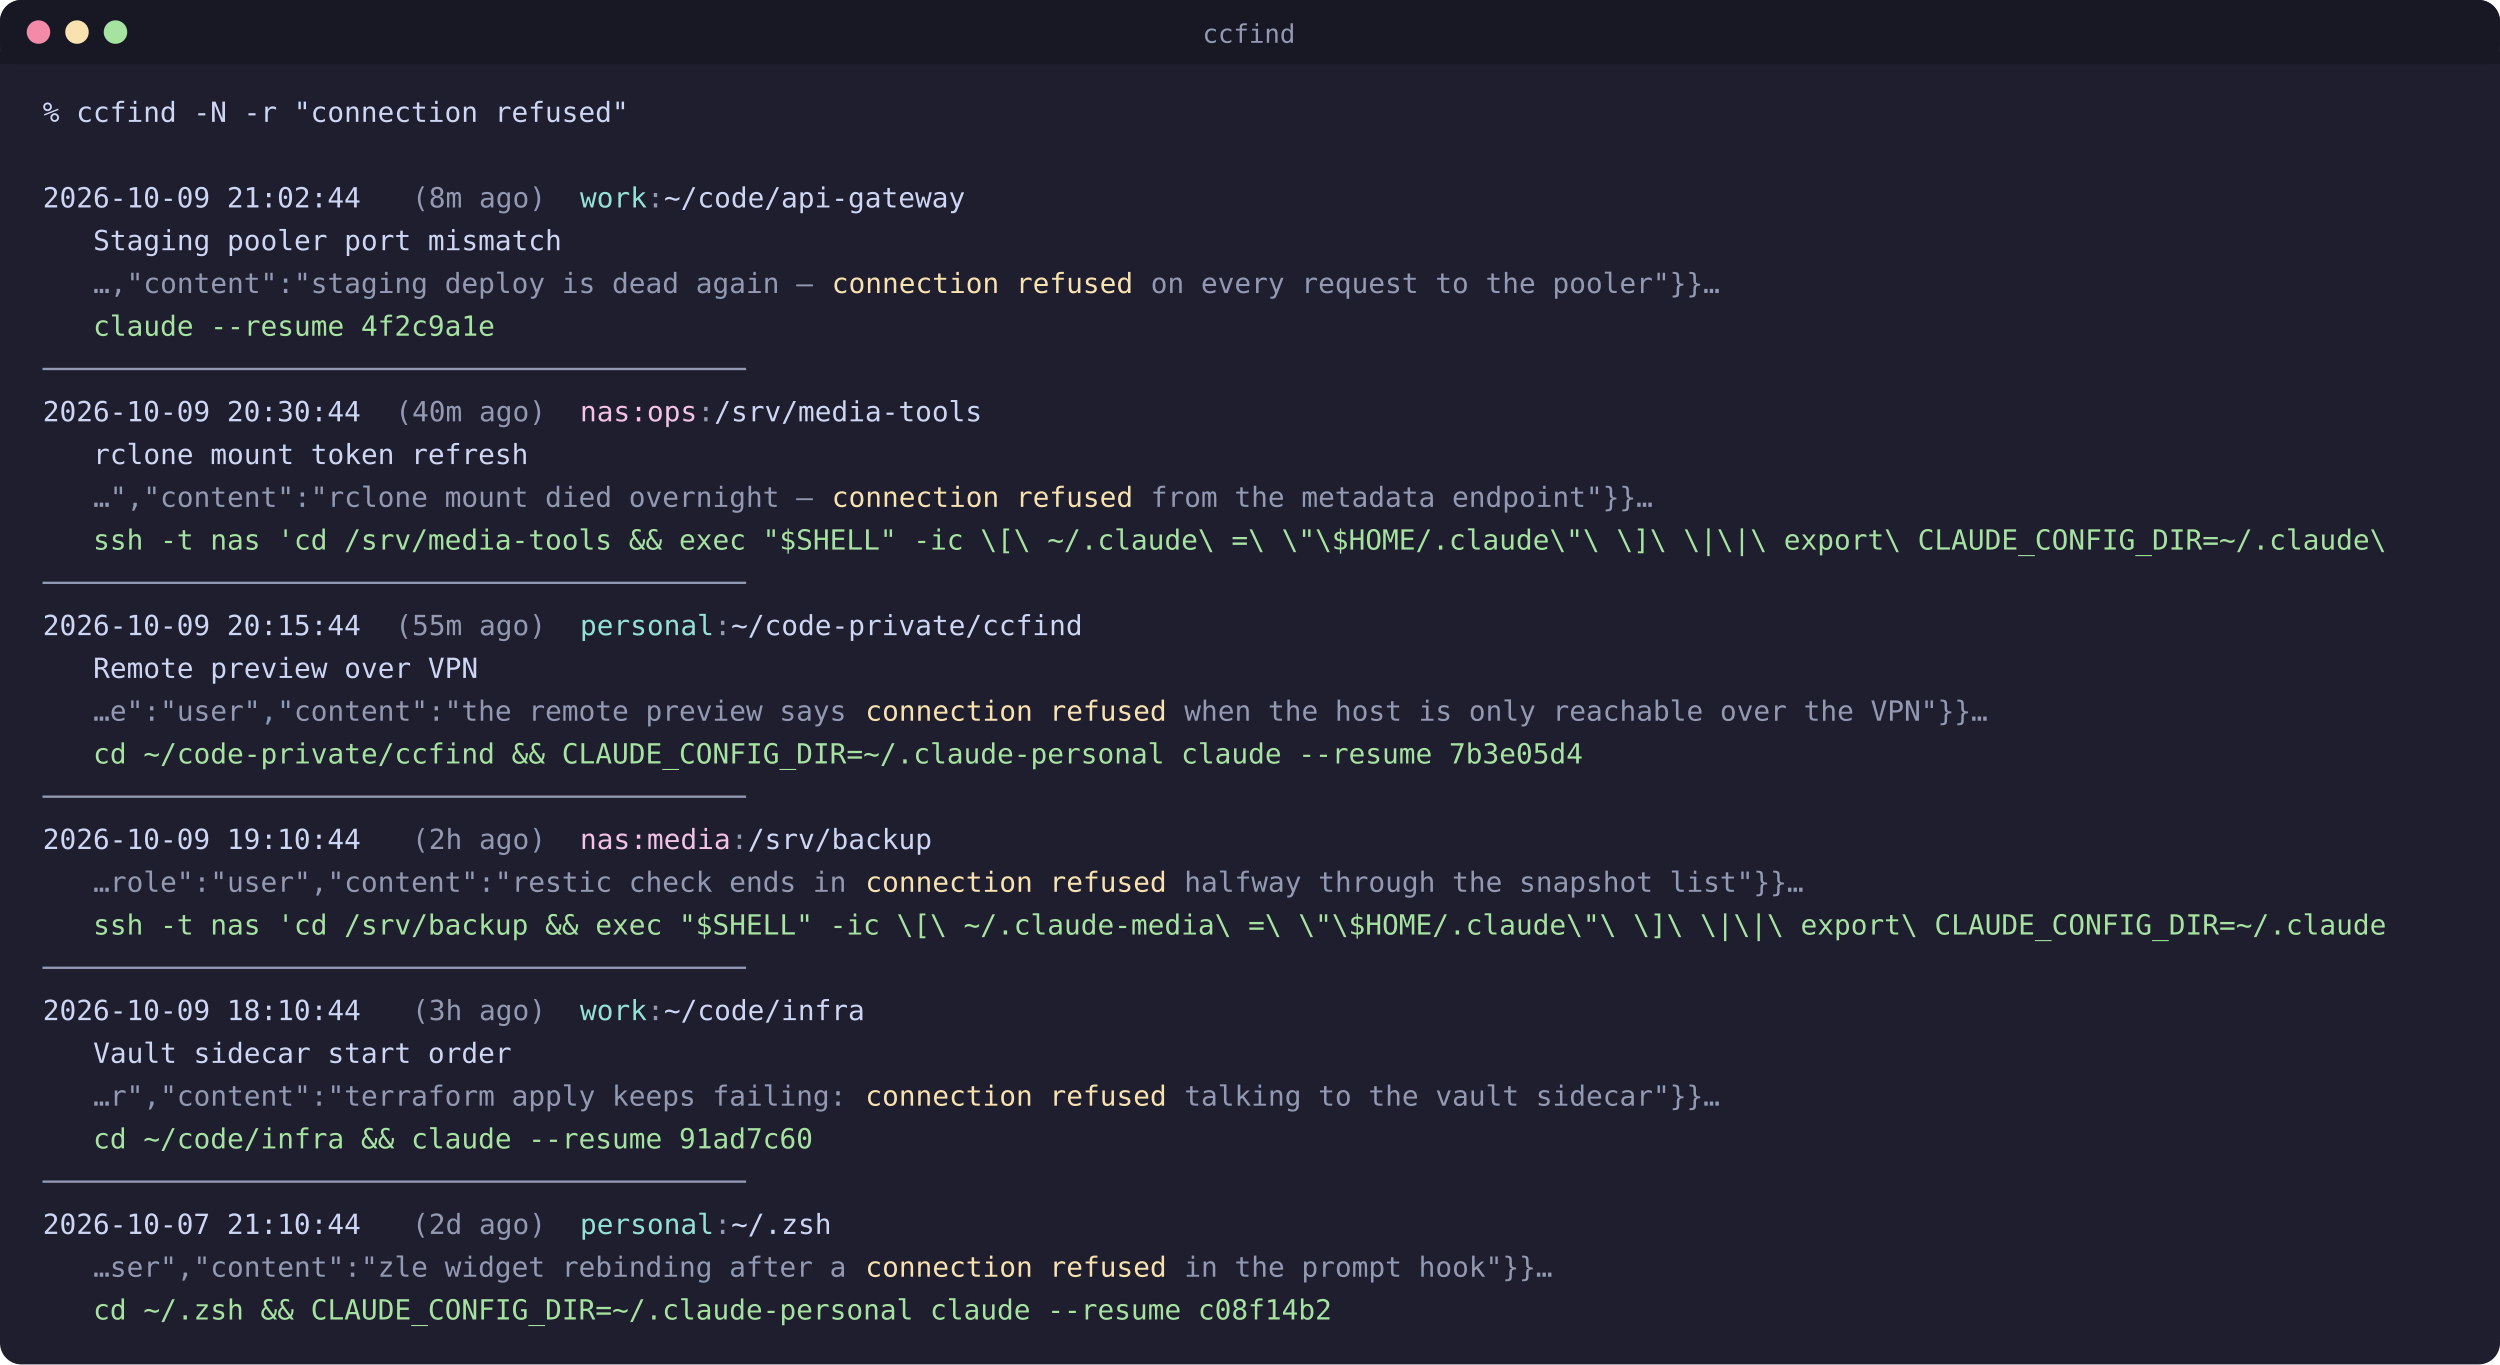
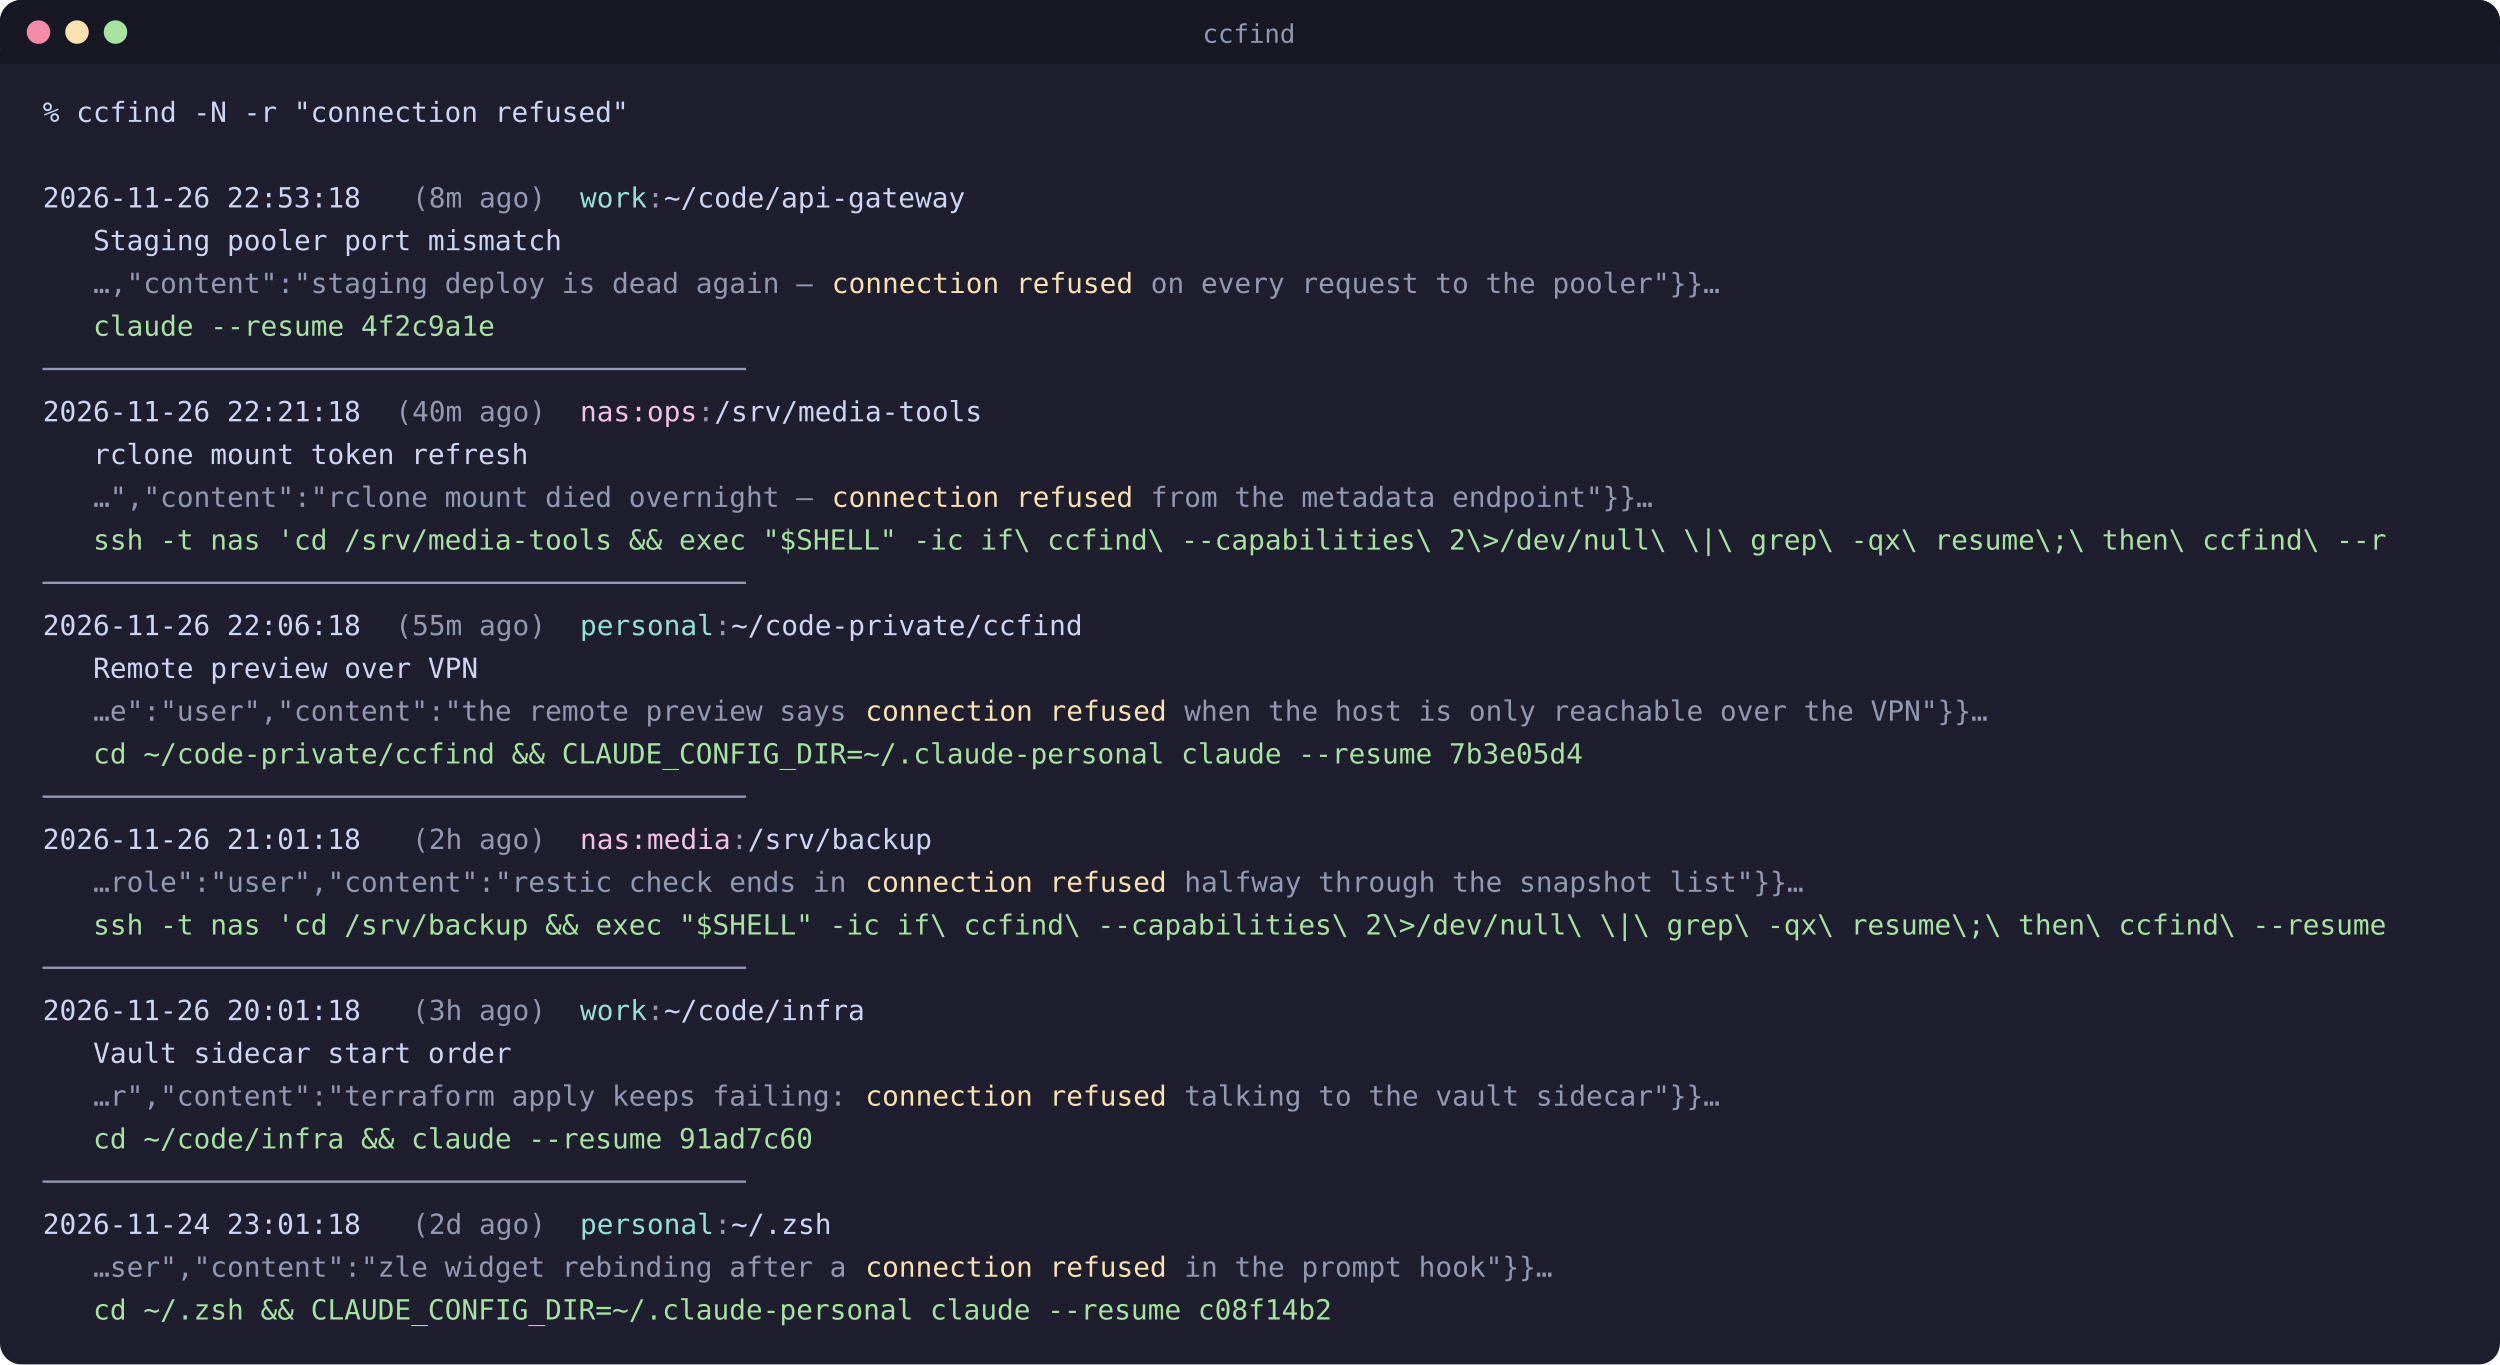
<svg xmlns="http://www.w3.org/2000/svg" width="1169" height="638" viewBox="0 0 1169 638" role="img" aria-label="the ccfind flat list: each hit as a timestamp and profile-tagged directory, the matching snippet beneath it, and the exact resume command to copy">
  <rect width="1169" height="638" rx="10" fill="#1e1e2e" />
  <rect width="1169" height="30" rx="10" fill="#181825" />
  <rect y="24" width="1169" height="6" fill="#181825" />
  <circle cx="18" cy="15" r="5.5" fill="#f38ba8" />
  <circle cx="36" cy="15" r="5.5" fill="#f9e2af" />
  <circle cx="54" cy="15" r="5.5" fill="#a6e3a1" />
  <text x="584" y="20" text-anchor="middle" font-family="'Cascadia Code','Fira Code',SFMono-Regular,Consolas,Menlo,monospace" font-size="12" fill="#9399b2">ccfind</text>
  <text y="57" font-family="'Cascadia Code','Fira Code',SFMono-Regular,Consolas,Menlo,monospace" font-size="13" xml:space="preserve" fill="#cdd6f4">
    <tspan x="20.00 27.85 35.70 43.55 51.40 59.25 67.10 74.95 82.80 90.65 98.50 106.35 114.20 122.05 129.90 137.75 145.60 153.45 161.30 169.15 177.00 184.85 192.70 200.55 208.40 216.25 224.10 231.95 239.80 247.65 255.50 263.35 271.20 279.05 286.90">% ccfind -N -r "connection refused"</tspan>
  </text>
  <text y="97" font-family="'Cascadia Code','Fira Code',SFMono-Regular,Consolas,Menlo,monospace" font-size="13" xml:space="preserve" fill="#cdd6f4">
-     <tspan x="20.00 27.85 35.70 43.55 51.40 59.25 67.10 74.95 82.80 90.65 98.50 106.35 114.20 122.05 129.90 137.75 145.60 153.45 161.30">2026-10-09 21:02:44</tspan>
+     <tspan x="20.00 27.85 35.70 43.55 51.40 59.25 67.10 74.95 82.80 90.65 98.50 106.35 114.20 122.05 129.90 137.75 145.60 153.45 161.30">2026-11-26 22:53:18</tspan>
    <tspan x="169.15 177.00">  </tspan>
    <tspan x="184.85 192.70 200.55 208.40 216.25 224.10 231.95 239.80 247.65" fill="#9399b2"> (8m ago)</tspan>
    <tspan x="255.50 263.35">  </tspan>
    <tspan x="271.20 279.05 286.90 294.75" fill="#94e2d5">work</tspan>
    <tspan x="302.60" fill="#9399b2">:</tspan>
    <tspan x="310.45 318.30 326.15 334.00 341.85 349.70 357.55 365.40 373.25 381.10 388.95 396.80 404.65 412.50 420.35 428.20 436.05 443.90">~/code/api-gateway</tspan>
  </text>
  <text y="117" font-family="'Cascadia Code','Fira Code',SFMono-Regular,Consolas,Menlo,monospace" font-size="13" xml:space="preserve" fill="#cdd6f4">
    <tspan x="20.00 27.85 35.70">   </tspan>
    <tspan x="43.55 51.40 59.25 67.10 74.95 82.80 90.65 98.50 106.35 114.20 122.05 129.90 137.75 145.60 153.45 161.30 169.15 177.00 184.85 192.70 200.55 208.40 216.25 224.10 231.95 239.80 247.65 255.50">Staging pooler port mismatch</tspan>
  </text>
  <text y="137" font-family="'Cascadia Code','Fira Code',SFMono-Regular,Consolas,Menlo,monospace" font-size="13" xml:space="preserve" fill="#cdd6f4">
    <tspan x="20.00 27.85 35.70">   </tspan>
    <tspan x="43.55 51.40 59.25 67.10 74.95 82.80 90.65 98.50 106.35 114.20 122.05 129.90 137.75 145.60 153.45 161.30 169.15 177.00 184.85 192.70 200.55 208.40 216.25 224.10 231.95 239.80 247.65 255.50 263.35 271.20 279.05 286.90 294.75 302.60 310.45 318.30 326.15 334.00 341.85 349.70 357.55 365.40 373.25 381.10" fill="#9399b2">…,"content":"staging deploy is dead again — </tspan>
    <tspan x="388.95 396.80 404.65 412.50 420.35 428.20 436.05 443.90 451.75 459.60 467.45 475.30 483.15 491.00 498.85 506.70 514.55 522.40" fill="#f9e2af">connection refused</tspan>
    <tspan x="530.25 538.10 545.95 553.80 561.65 569.50 577.35 585.20 593.05 600.90 608.75 616.60 624.45 632.30 640.15 648.00 655.85 663.70 671.55 679.40 687.25 695.10 702.95 710.80 718.65 726.50 734.35 742.20 750.05 757.90 765.75 773.60 781.45 789.30 797.15" fill="#9399b2"> on every request to the pooler"}}…</tspan>
  </text>
  <text y="157" font-family="'Cascadia Code','Fira Code',SFMono-Regular,Consolas,Menlo,monospace" font-size="13" xml:space="preserve" fill="#cdd6f4">
    <tspan x="20.00 27.85 35.70">   </tspan>
    <tspan x="43.55 51.40 59.25 67.10 74.95 82.80 90.65 98.50 106.35 114.20 122.05 129.90 137.75 145.60 153.45 161.30 169.15 177.00 184.85 192.70 200.55 208.40 216.25 224.10" fill="#a6e3a1">claude --resume 4f2c9a1e</tspan>
  </text>
  <text y="177" font-family="'Cascadia Code','Fira Code',SFMono-Regular,Consolas,Menlo,monospace" font-size="13" xml:space="preserve" fill="#cdd6f4">
    <tspan x="20.00 27.85 35.70 43.55 51.40 59.25 67.10 74.95 82.80 90.65 98.50 106.35 114.20 122.05 129.90 137.75 145.60 153.45 161.30 169.15 177.00 184.85 192.70 200.55 208.40 216.25 224.10 231.95 239.80 247.65 255.50 263.35 271.20 279.05 286.90 294.75 302.60 310.45 318.30 326.15 334.00 341.85" fill="#9399b2">──────────────────────────────────────────</tspan>
  </text>
  <text y="197" font-family="'Cascadia Code','Fira Code',SFMono-Regular,Consolas,Menlo,monospace" font-size="13" xml:space="preserve" fill="#cdd6f4">
-     <tspan x="20.00 27.85 35.70 43.55 51.40 59.25 67.10 74.95 82.80 90.65 98.50 106.35 114.20 122.05 129.90 137.75 145.60 153.45 161.30">2026-10-09 20:30:44</tspan>
+     <tspan x="20.00 27.85 35.70 43.55 51.40 59.25 67.10 74.95 82.80 90.65 98.50 106.35 114.20 122.05 129.90 137.75 145.60 153.45 161.30">2026-11-26 22:21:18</tspan>
    <tspan x="169.15 177.00">  </tspan>
    <tspan x="184.85 192.70 200.55 208.40 216.25 224.10 231.95 239.80 247.65" fill="#9399b2">(40m ago)</tspan>
    <tspan x="255.50 263.35">  </tspan>
    <tspan x="271.20 279.05 286.90 294.75 302.60 310.45 318.30" fill="#f5c2e7">nas:ops</tspan>
    <tspan x="326.15" fill="#9399b2">:</tspan>
    <tspan x="334.00 341.85 349.70 357.55 365.40 373.25 381.10 388.95 396.80 404.65 412.50 420.35 428.20 436.05 443.90 451.75">/srv/media-tools</tspan>
  </text>
  <text y="217" font-family="'Cascadia Code','Fira Code',SFMono-Regular,Consolas,Menlo,monospace" font-size="13" xml:space="preserve" fill="#cdd6f4">
    <tspan x="20.00 27.85 35.70">   </tspan>
    <tspan x="43.55 51.40 59.25 67.10 74.95 82.80 90.65 98.50 106.35 114.20 122.05 129.90 137.75 145.60 153.45 161.30 169.15 177.00 184.85 192.70 200.55 208.40 216.25 224.10 231.95 239.80">rclone mount token refresh</tspan>
  </text>
  <text y="237" font-family="'Cascadia Code','Fira Code',SFMono-Regular,Consolas,Menlo,monospace" font-size="13" xml:space="preserve" fill="#cdd6f4">
    <tspan x="20.00 27.85 35.70">   </tspan>
    <tspan x="43.55 51.40 59.25 67.10 74.95 82.80 90.65 98.50 106.35 114.20 122.05 129.90 137.75 145.60 153.45 161.30 169.15 177.00 184.85 192.70 200.55 208.40 216.25 224.10 231.95 239.80 247.65 255.50 263.35 271.20 279.05 286.90 294.75 302.60 310.45 318.30 326.15 334.00 341.85 349.70 357.55 365.40 373.25 381.10" fill="#9399b2">…","content":"rclone mount died overnight — </tspan>
    <tspan x="388.95 396.80 404.65 412.50 420.35 428.20 436.05 443.90 451.75 459.60 467.45 475.30 483.15 491.00 498.85 506.70 514.55 522.40" fill="#f9e2af">connection refused</tspan>
    <tspan x="530.25 538.10 545.95 553.80 561.65 569.50 577.35 585.20 593.05 600.90 608.75 616.60 624.45 632.30 640.15 648.00 655.85 663.70 671.55 679.40 687.25 695.10 702.95 710.80 718.65 726.50 734.35 742.20 750.05 757.90 765.75" fill="#9399b2"> from the metadata endpoint"}}…</tspan>
  </text>
  <text y="257" font-family="'Cascadia Code','Fira Code',SFMono-Regular,Consolas,Menlo,monospace" font-size="13" xml:space="preserve" fill="#cdd6f4">
    <tspan x="20.00 27.85 35.70">   </tspan>
-     <tspan x="43.55 51.40 59.25 67.10 74.95 82.80 90.65 98.50 106.35 114.20 122.05 129.90 137.75 145.60 153.45 161.30 169.15 177.00 184.85 192.70 200.55 208.40 216.25 224.10 231.95 239.80 247.65 255.50 263.35 271.20 279.05 286.90 294.75 302.60 310.45 318.30 326.15 334.00 341.85 349.70 357.55 365.40 373.25 381.10 388.95 396.80 404.65 412.50 420.35 428.20 436.05 443.90 451.75 459.60 467.45 475.30 483.15 491.00 498.85 506.70 514.55 522.40 530.25 538.10 545.95 553.80 561.65 569.50 577.35 585.20 593.05 600.90 608.75 616.60 624.45 632.30 640.15 648.00 655.85 663.70 671.55 679.40 687.25 695.10 702.95 710.80 718.65 726.50 734.35 742.20 750.05 757.90 765.75 773.60 781.45 789.30 797.15 805.00 812.85 820.70 828.55 836.40 844.25 852.10 859.95 867.80 875.65 883.50 891.35 899.20 907.05 914.90 922.75 930.60 938.45 946.30 954.15 962.00 969.85 977.70 985.55 993.40 1001.25 1009.10 1016.95 1024.80 1032.65 1040.50 1048.35 1056.20 1064.05 1071.90 1079.75 1087.60 1095.45 1103.30 1111.15" fill="#a6e3a1">ssh -t nas 'cd /srv/media-tools &amp;&amp; exec "$SHELL" -ic \[\ ~/.claude\ =\ \"\$HOME/.claude\"\ \]\ \|\|\ export\ CLAUDE_CONFIG_DIR=~/.claude\</tspan>
+     <tspan x="43.55 51.40 59.25 67.10 74.95 82.80 90.65 98.50 106.35 114.20 122.05 129.90 137.75 145.60 153.45 161.30 169.15 177.00 184.85 192.70 200.55 208.40 216.25 224.10 231.95 239.80 247.65 255.50 263.35 271.20 279.05 286.90 294.75 302.60 310.45 318.30 326.15 334.00 341.85 349.70 357.55 365.40 373.25 381.10 388.95 396.80 404.65 412.50 420.35 428.20 436.05 443.90 451.75 459.60 467.45 475.30 483.15 491.00 498.85 506.70 514.55 522.40 530.25 538.10 545.95 553.80 561.65 569.50 577.35 585.20 593.05 600.90 608.75 616.60 624.45 632.30 640.15 648.00 655.85 663.70 671.55 679.40 687.25 695.10 702.95 710.80 718.65 726.50 734.35 742.20 750.05 757.90 765.75 773.60 781.45 789.30 797.15 805.00 812.85 820.70 828.55 836.40 844.25 852.10 859.95 867.80 875.65 883.50 891.35 899.20 907.05 914.90 922.75 930.60 938.45 946.30 954.15 962.00 969.85 977.70 985.55 993.40 1001.25 1009.10 1016.95 1024.80 1032.65 1040.50 1048.35 1056.20 1064.05 1071.90 1079.75 1087.60 1095.45 1103.30 1111.15" fill="#a6e3a1">ssh -t nas 'cd /srv/media-tools &amp;&amp; exec "$SHELL" -ic if\ ccfind\ --capabilities\ 2\&gt;/dev/null\ \|\ grep\ -qx\ resume\;\ then\ ccfind\ --r</tspan>
  </text>
  <text y="277" font-family="'Cascadia Code','Fira Code',SFMono-Regular,Consolas,Menlo,monospace" font-size="13" xml:space="preserve" fill="#cdd6f4">
    <tspan x="20.00 27.85 35.70 43.55 51.40 59.25 67.10 74.95 82.80 90.65 98.50 106.35 114.20 122.05 129.90 137.75 145.60 153.45 161.30 169.15 177.00 184.85 192.70 200.55 208.40 216.25 224.10 231.95 239.80 247.65 255.50 263.35 271.20 279.05 286.90 294.75 302.60 310.45 318.30 326.15 334.00 341.85" fill="#9399b2">──────────────────────────────────────────</tspan>
  </text>
  <text y="297" font-family="'Cascadia Code','Fira Code',SFMono-Regular,Consolas,Menlo,monospace" font-size="13" xml:space="preserve" fill="#cdd6f4">
-     <tspan x="20.00 27.85 35.70 43.55 51.40 59.25 67.10 74.95 82.80 90.65 98.50 106.35 114.20 122.05 129.90 137.75 145.60 153.45 161.30">2026-10-09 20:15:44</tspan>
+     <tspan x="20.00 27.85 35.70 43.55 51.40 59.25 67.10 74.95 82.80 90.65 98.50 106.35 114.20 122.05 129.90 137.75 145.60 153.45 161.30">2026-11-26 22:06:18</tspan>
    <tspan x="169.15 177.00">  </tspan>
    <tspan x="184.85 192.70 200.55 208.40 216.25 224.10 231.95 239.80 247.65" fill="#9399b2">(55m ago)</tspan>
    <tspan x="255.50 263.35">  </tspan>
    <tspan x="271.20 279.05 286.90 294.75 302.60 310.45 318.30 326.15" fill="#94e2d5">personal</tspan>
    <tspan x="334.00" fill="#9399b2">:</tspan>
    <tspan x="341.85 349.70 357.55 365.40 373.25 381.10 388.95 396.80 404.65 412.50 420.35 428.20 436.05 443.90 451.75 459.60 467.45 475.30 483.15 491.00 498.85">~/code-private/ccfind</tspan>
  </text>
  <text y="317" font-family="'Cascadia Code','Fira Code',SFMono-Regular,Consolas,Menlo,monospace" font-size="13" xml:space="preserve" fill="#cdd6f4">
    <tspan x="20.00 27.85 35.70">   </tspan>
    <tspan x="43.55 51.40 59.25 67.10 74.95 82.80 90.65 98.50 106.35 114.20 122.05 129.90 137.75 145.60 153.45 161.30 169.15 177.00 184.85 192.70 200.55 208.40 216.25">Remote preview over VPN</tspan>
  </text>
  <text y="337" font-family="'Cascadia Code','Fira Code',SFMono-Regular,Consolas,Menlo,monospace" font-size="13" xml:space="preserve" fill="#cdd6f4">
    <tspan x="20.00 27.85 35.70">   </tspan>
    <tspan x="43.55 51.40 59.25 67.10 74.95 82.80 90.65 98.50 106.35 114.20 122.05 129.90 137.75 145.60 153.45 161.30 169.15 177.00 184.85 192.70 200.55 208.40 216.25 224.10 231.95 239.80 247.65 255.50 263.35 271.20 279.05 286.90 294.75 302.60 310.45 318.30 326.15 334.00 341.85 349.70 357.55 365.40 373.25 381.10 388.95 396.80" fill="#9399b2">…e":"user","content":"the remote preview says </tspan>
    <tspan x="404.65 412.50 420.35 428.20 436.05 443.90 451.75 459.60 467.45 475.30 483.15 491.00 498.85 506.70 514.55 522.40 530.25 538.10" fill="#f9e2af">connection refused</tspan>
    <tspan x="545.95 553.80 561.65 569.50 577.35 585.20 593.05 600.90 608.75 616.60 624.45 632.30 640.15 648.00 655.85 663.70 671.55 679.40 687.25 695.10 702.95 710.80 718.65 726.50 734.35 742.20 750.05 757.90 765.75 773.60 781.45 789.30 797.15 805.00 812.85 820.70 828.55 836.40 844.25 852.10 859.95 867.80 875.65 883.50 891.35 899.20 907.05 914.90 922.75" fill="#9399b2"> when the host is only reachable over the VPN"}}…</tspan>
  </text>
  <text y="357" font-family="'Cascadia Code','Fira Code',SFMono-Regular,Consolas,Menlo,monospace" font-size="13" xml:space="preserve" fill="#cdd6f4">
    <tspan x="20.00 27.85 35.70">   </tspan>
    <tspan x="43.55 51.40 59.25 67.10 74.95 82.80 90.65 98.50 106.35 114.20 122.05 129.90 137.75 145.60 153.45 161.30 169.15 177.00 184.85 192.70 200.55 208.40 216.25 224.10 231.95 239.80 247.65 255.50 263.35 271.20 279.05 286.90 294.75 302.60 310.45 318.30 326.15 334.00 341.85 349.70 357.55 365.40 373.25 381.10 388.95 396.80 404.65 412.50 420.35 428.20 436.05 443.90 451.75 459.60 467.45 475.30 483.15 491.00 498.85 506.70 514.55 522.40 530.25 538.10 545.95 553.80 561.65 569.50 577.35 585.20 593.05 600.90 608.75 616.60 624.45 632.30 640.15 648.00 655.85 663.70 671.55 679.40 687.25 695.10 702.95 710.80 718.65 726.50 734.35" fill="#a6e3a1">cd ~/code-private/ccfind &amp;&amp; CLAUDE_CONFIG_DIR=~/.claude-personal claude --resume 7b3e05d4</tspan>
  </text>
  <text y="377" font-family="'Cascadia Code','Fira Code',SFMono-Regular,Consolas,Menlo,monospace" font-size="13" xml:space="preserve" fill="#cdd6f4">
    <tspan x="20.00 27.85 35.70 43.55 51.40 59.25 67.10 74.95 82.80 90.65 98.50 106.35 114.20 122.05 129.90 137.75 145.60 153.45 161.30 169.15 177.00 184.85 192.70 200.55 208.40 216.25 224.10 231.95 239.80 247.65 255.50 263.35 271.20 279.05 286.90 294.75 302.60 310.45 318.30 326.15 334.00 341.85" fill="#9399b2">──────────────────────────────────────────</tspan>
  </text>
  <text y="397" font-family="'Cascadia Code','Fira Code',SFMono-Regular,Consolas,Menlo,monospace" font-size="13" xml:space="preserve" fill="#cdd6f4">
-     <tspan x="20.00 27.85 35.70 43.55 51.40 59.25 67.10 74.95 82.80 90.65 98.50 106.35 114.20 122.05 129.90 137.75 145.60 153.45 161.30">2026-10-09 19:10:44</tspan>
+     <tspan x="20.00 27.85 35.70 43.55 51.40 59.25 67.10 74.95 82.80 90.65 98.50 106.35 114.20 122.05 129.90 137.75 145.60 153.45 161.30">2026-11-26 21:01:18</tspan>
    <tspan x="169.15 177.00">  </tspan>
    <tspan x="184.85 192.70 200.55 208.40 216.25 224.10 231.95 239.80 247.65" fill="#9399b2"> (2h ago)</tspan>
    <tspan x="255.50 263.35">  </tspan>
    <tspan x="271.20 279.05 286.90 294.75 302.60 310.45 318.30 326.15 334.00" fill="#f5c2e7">nas:media</tspan>
    <tspan x="341.85" fill="#9399b2">:</tspan>
    <tspan x="349.70 357.55 365.40 373.25 381.10 388.95 396.80 404.65 412.50 420.35 428.20">/srv/backup</tspan>
  </text>
  <text y="417" font-family="'Cascadia Code','Fira Code',SFMono-Regular,Consolas,Menlo,monospace" font-size="13" xml:space="preserve" fill="#cdd6f4">
    <tspan x="20.00 27.85 35.70">   </tspan>
    <tspan x="43.55 51.40 59.25 67.10 74.95 82.80 90.65 98.50 106.35 114.20 122.05 129.90 137.75 145.60 153.45 161.30 169.15 177.00 184.85 192.70 200.55 208.40 216.25 224.10 231.95 239.80 247.65 255.50 263.35 271.20 279.05 286.90 294.75 302.60 310.45 318.30 326.15 334.00 341.85 349.70 357.55 365.40 373.25 381.10 388.95 396.80" fill="#9399b2">…role":"user","content":"restic check ends in </tspan>
    <tspan x="404.65 412.50 420.35 428.20 436.05 443.90 451.75 459.60 467.45 475.30 483.15 491.00 498.85 506.70 514.55 522.40 530.25 538.10" fill="#f9e2af">connection refused</tspan>
    <tspan x="545.95 553.80 561.65 569.50 577.35 585.20 593.05 600.90 608.75 616.60 624.45 632.30 640.15 648.00 655.85 663.70 671.55 679.40 687.25 695.10 702.95 710.80 718.65 726.50 734.35 742.20 750.05 757.90 765.75 773.60 781.45 789.30 797.15 805.00 812.85 820.70 828.55 836.40" fill="#9399b2"> halfway through the snapshot list"}}…</tspan>
  </text>
  <text y="437" font-family="'Cascadia Code','Fira Code',SFMono-Regular,Consolas,Menlo,monospace" font-size="13" xml:space="preserve" fill="#cdd6f4">
    <tspan x="20.00 27.85 35.70">   </tspan>
-     <tspan x="43.55 51.40 59.25 67.10 74.95 82.80 90.65 98.50 106.35 114.20 122.05 129.90 137.75 145.60 153.45 161.30 169.15 177.00 184.85 192.70 200.55 208.40 216.25 224.10 231.95 239.80 247.65 255.50 263.35 271.20 279.05 286.90 294.75 302.60 310.45 318.30 326.15 334.00 341.85 349.70 357.55 365.40 373.25 381.10 388.95 396.80 404.65 412.50 420.35 428.20 436.05 443.90 451.75 459.60 467.45 475.30 483.15 491.00 498.85 506.70 514.55 522.40 530.25 538.10 545.95 553.80 561.65 569.50 577.35 585.20 593.05 600.90 608.75 616.60 624.45 632.30 640.15 648.00 655.85 663.70 671.55 679.40 687.25 695.10 702.95 710.80 718.65 726.50 734.35 742.20 750.05 757.90 765.75 773.60 781.45 789.30 797.15 805.00 812.85 820.70 828.55 836.40 844.25 852.10 859.95 867.80 875.65 883.50 891.35 899.20 907.05 914.90 922.75 930.60 938.45 946.30 954.15 962.00 969.85 977.70 985.55 993.40 1001.25 1009.10 1016.95 1024.80 1032.65 1040.50 1048.35 1056.20 1064.05 1071.90 1079.75 1087.60 1095.45 1103.30 1111.15" fill="#a6e3a1">ssh -t nas 'cd /srv/backup &amp;&amp; exec "$SHELL" -ic \[\ ~/.claude-media\ =\ \"\$HOME/.claude\"\ \]\ \|\|\ export\ CLAUDE_CONFIG_DIR=~/.claude</tspan>
+     <tspan x="43.55 51.40 59.25 67.10 74.95 82.80 90.65 98.50 106.35 114.20 122.05 129.90 137.75 145.60 153.45 161.30 169.15 177.00 184.85 192.70 200.55 208.40 216.25 224.10 231.95 239.80 247.65 255.50 263.35 271.20 279.05 286.90 294.75 302.60 310.45 318.30 326.15 334.00 341.85 349.70 357.55 365.40 373.25 381.10 388.95 396.80 404.65 412.50 420.35 428.20 436.05 443.90 451.75 459.60 467.45 475.30 483.15 491.00 498.85 506.70 514.55 522.40 530.25 538.10 545.95 553.80 561.65 569.50 577.35 585.20 593.05 600.90 608.75 616.60 624.45 632.30 640.15 648.00 655.85 663.70 671.55 679.40 687.25 695.10 702.95 710.80 718.65 726.50 734.35 742.20 750.05 757.90 765.75 773.60 781.45 789.30 797.15 805.00 812.85 820.70 828.55 836.40 844.25 852.10 859.95 867.80 875.65 883.50 891.35 899.20 907.05 914.90 922.75 930.60 938.45 946.30 954.15 962.00 969.85 977.70 985.55 993.40 1001.25 1009.10 1016.95 1024.80 1032.65 1040.50 1048.35 1056.20 1064.05 1071.90 1079.75 1087.60 1095.45 1103.30 1111.15" fill="#a6e3a1">ssh -t nas 'cd /srv/backup &amp;&amp; exec "$SHELL" -ic if\ ccfind\ --capabilities\ 2\&gt;/dev/null\ \|\ grep\ -qx\ resume\;\ then\ ccfind\ --resume</tspan>
  </text>
  <text y="457" font-family="'Cascadia Code','Fira Code',SFMono-Regular,Consolas,Menlo,monospace" font-size="13" xml:space="preserve" fill="#cdd6f4">
    <tspan x="20.00 27.85 35.70 43.55 51.40 59.25 67.10 74.95 82.80 90.65 98.50 106.35 114.20 122.05 129.90 137.75 145.60 153.45 161.30 169.15 177.00 184.85 192.70 200.55 208.40 216.25 224.10 231.95 239.80 247.65 255.50 263.35 271.20 279.05 286.90 294.75 302.60 310.45 318.30 326.15 334.00 341.85" fill="#9399b2">──────────────────────────────────────────</tspan>
  </text>
  <text y="477" font-family="'Cascadia Code','Fira Code',SFMono-Regular,Consolas,Menlo,monospace" font-size="13" xml:space="preserve" fill="#cdd6f4">
-     <tspan x="20.00 27.85 35.70 43.55 51.40 59.25 67.10 74.95 82.80 90.65 98.50 106.35 114.20 122.05 129.90 137.75 145.60 153.45 161.30">2026-10-09 18:10:44</tspan>
+     <tspan x="20.00 27.85 35.70 43.55 51.40 59.25 67.10 74.95 82.80 90.65 98.50 106.35 114.20 122.05 129.90 137.75 145.60 153.45 161.30">2026-11-26 20:01:18</tspan>
    <tspan x="169.15 177.00">  </tspan>
    <tspan x="184.85 192.70 200.55 208.40 216.25 224.10 231.95 239.80 247.65" fill="#9399b2"> (3h ago)</tspan>
    <tspan x="255.50 263.35">  </tspan>
    <tspan x="271.20 279.05 286.90 294.75" fill="#94e2d5">work</tspan>
    <tspan x="302.60" fill="#9399b2">:</tspan>
    <tspan x="310.45 318.30 326.15 334.00 341.85 349.70 357.55 365.40 373.25 381.10 388.95 396.80">~/code/infra</tspan>
  </text>
  <text y="497" font-family="'Cascadia Code','Fira Code',SFMono-Regular,Consolas,Menlo,monospace" font-size="13" xml:space="preserve" fill="#cdd6f4">
    <tspan x="20.00 27.85 35.70">   </tspan>
    <tspan x="43.55 51.40 59.25 67.10 74.95 82.80 90.65 98.50 106.35 114.20 122.05 129.90 137.75 145.60 153.45 161.30 169.15 177.00 184.85 192.70 200.55 208.40 216.25 224.10 231.95">Vault sidecar start order</tspan>
  </text>
  <text y="517" font-family="'Cascadia Code','Fira Code',SFMono-Regular,Consolas,Menlo,monospace" font-size="13" xml:space="preserve" fill="#cdd6f4">
    <tspan x="20.00 27.85 35.70">   </tspan>
    <tspan x="43.55 51.40 59.25 67.10 74.95 82.80 90.65 98.50 106.35 114.20 122.05 129.90 137.75 145.60 153.45 161.30 169.15 177.00 184.85 192.70 200.55 208.40 216.25 224.10 231.95 239.80 247.65 255.50 263.35 271.20 279.05 286.90 294.75 302.60 310.45 318.30 326.15 334.00 341.85 349.70 357.55 365.40 373.25 381.10 388.95 396.80" fill="#9399b2">…r","content":"terraform apply keeps failing: </tspan>
    <tspan x="404.65 412.50 420.35 428.20 436.05 443.90 451.75 459.60 467.45 475.30 483.15 491.00 498.85 506.70 514.55 522.40 530.25 538.10" fill="#f9e2af">connection refused</tspan>
    <tspan x="545.95 553.80 561.65 569.50 577.35 585.20 593.05 600.90 608.75 616.60 624.45 632.30 640.15 648.00 655.85 663.70 671.55 679.40 687.25 695.10 702.95 710.80 718.65 726.50 734.35 742.20 750.05 757.90 765.75 773.60 781.45 789.30 797.15" fill="#9399b2"> talking to the vault sidecar"}}…</tspan>
  </text>
  <text y="537" font-family="'Cascadia Code','Fira Code',SFMono-Regular,Consolas,Menlo,monospace" font-size="13" xml:space="preserve" fill="#cdd6f4">
    <tspan x="20.00 27.85 35.70">   </tspan>
    <tspan x="43.55 51.40 59.25 67.10 74.95 82.80 90.65 98.50 106.35 114.20 122.05 129.90 137.75 145.60 153.45 161.30 169.15 177.00 184.85 192.70 200.55 208.40 216.25 224.10 231.95 239.80 247.65 255.50 263.35 271.20 279.05 286.90 294.75 302.60 310.45 318.30 326.15 334.00 341.85 349.70 357.55 365.40 373.25" fill="#a6e3a1">cd ~/code/infra &amp;&amp; claude --resume 91ad7c60</tspan>
  </text>
  <text y="557" font-family="'Cascadia Code','Fira Code',SFMono-Regular,Consolas,Menlo,monospace" font-size="13" xml:space="preserve" fill="#cdd6f4">
    <tspan x="20.00 27.85 35.70 43.55 51.40 59.25 67.10 74.95 82.80 90.65 98.50 106.35 114.20 122.05 129.90 137.75 145.60 153.45 161.30 169.15 177.00 184.85 192.70 200.55 208.40 216.25 224.10 231.95 239.80 247.65 255.50 263.35 271.20 279.05 286.90 294.75 302.60 310.45 318.30 326.15 334.00 341.85" fill="#9399b2">──────────────────────────────────────────</tspan>
  </text>
  <text y="577" font-family="'Cascadia Code','Fira Code',SFMono-Regular,Consolas,Menlo,monospace" font-size="13" xml:space="preserve" fill="#cdd6f4">
-     <tspan x="20.00 27.85 35.70 43.55 51.40 59.25 67.10 74.95 82.80 90.65 98.50 106.35 114.20 122.05 129.90 137.75 145.60 153.45 161.30">2026-10-07 21:10:44</tspan>
+     <tspan x="20.00 27.85 35.70 43.55 51.40 59.25 67.10 74.95 82.80 90.65 98.50 106.35 114.20 122.05 129.90 137.75 145.60 153.45 161.30">2026-11-24 23:01:18</tspan>
    <tspan x="169.15 177.00">  </tspan>
    <tspan x="184.85 192.70 200.55 208.40 216.25 224.10 231.95 239.80 247.65" fill="#9399b2"> (2d ago)</tspan>
    <tspan x="255.50 263.35">  </tspan>
    <tspan x="271.20 279.05 286.90 294.75 302.60 310.45 318.30 326.15" fill="#94e2d5">personal</tspan>
    <tspan x="334.00" fill="#9399b2">:</tspan>
    <tspan x="341.85 349.70 357.55 365.40 373.25 381.10">~/.zsh</tspan>
  </text>
  <text y="597" font-family="'Cascadia Code','Fira Code',SFMono-Regular,Consolas,Menlo,monospace" font-size="13" xml:space="preserve" fill="#cdd6f4">
    <tspan x="20.00 27.85 35.70">   </tspan>
    <tspan x="43.55 51.40 59.25 67.10 74.95 82.80 90.65 98.50 106.35 114.20 122.05 129.90 137.75 145.60 153.45 161.30 169.15 177.00 184.85 192.70 200.55 208.40 216.25 224.10 231.95 239.80 247.65 255.50 263.35 271.20 279.05 286.90 294.75 302.60 310.45 318.30 326.15 334.00 341.85 349.70 357.55 365.40 373.25 381.10 388.95 396.80" fill="#9399b2">…ser","content":"zle widget rebinding after a </tspan>
    <tspan x="404.65 412.50 420.35 428.20 436.05 443.90 451.75 459.60 467.45 475.30 483.15 491.00 498.85 506.70 514.55 522.40 530.25 538.10" fill="#f9e2af">connection refused</tspan>
    <tspan x="545.95 553.80 561.65 569.50 577.35 585.20 593.05 600.90 608.75 616.60 624.45 632.30 640.15 648.00 655.85 663.70 671.55 679.40 687.25 695.10 702.95 710.80 718.65" fill="#9399b2"> in the prompt hook"}}…</tspan>
  </text>
  <text y="617" font-family="'Cascadia Code','Fira Code',SFMono-Regular,Consolas,Menlo,monospace" font-size="13" xml:space="preserve" fill="#cdd6f4">
    <tspan x="20.00 27.85 35.70">   </tspan>
    <tspan x="43.55 51.40 59.25 67.10 74.95 82.80 90.65 98.50 106.35 114.20 122.05 129.90 137.75 145.60 153.45 161.30 169.15 177.00 184.85 192.70 200.55 208.40 216.25 224.10 231.95 239.80 247.65 255.50 263.35 271.20 279.05 286.90 294.75 302.60 310.45 318.30 326.15 334.00 341.85 349.70 357.55 365.40 373.25 381.10 388.95 396.80 404.65 412.50 420.35 428.20 436.05 443.90 451.75 459.60 467.45 475.30 483.15 491.00 498.85 506.70 514.55 522.40 530.25 538.10 545.95 553.80 561.65 569.50 577.35 585.20 593.05 600.90 608.75 616.60" fill="#a6e3a1">cd ~/.zsh &amp;&amp; CLAUDE_CONFIG_DIR=~/.claude-personal claude --resume c08f14b2</tspan>
  </text>
</svg>
